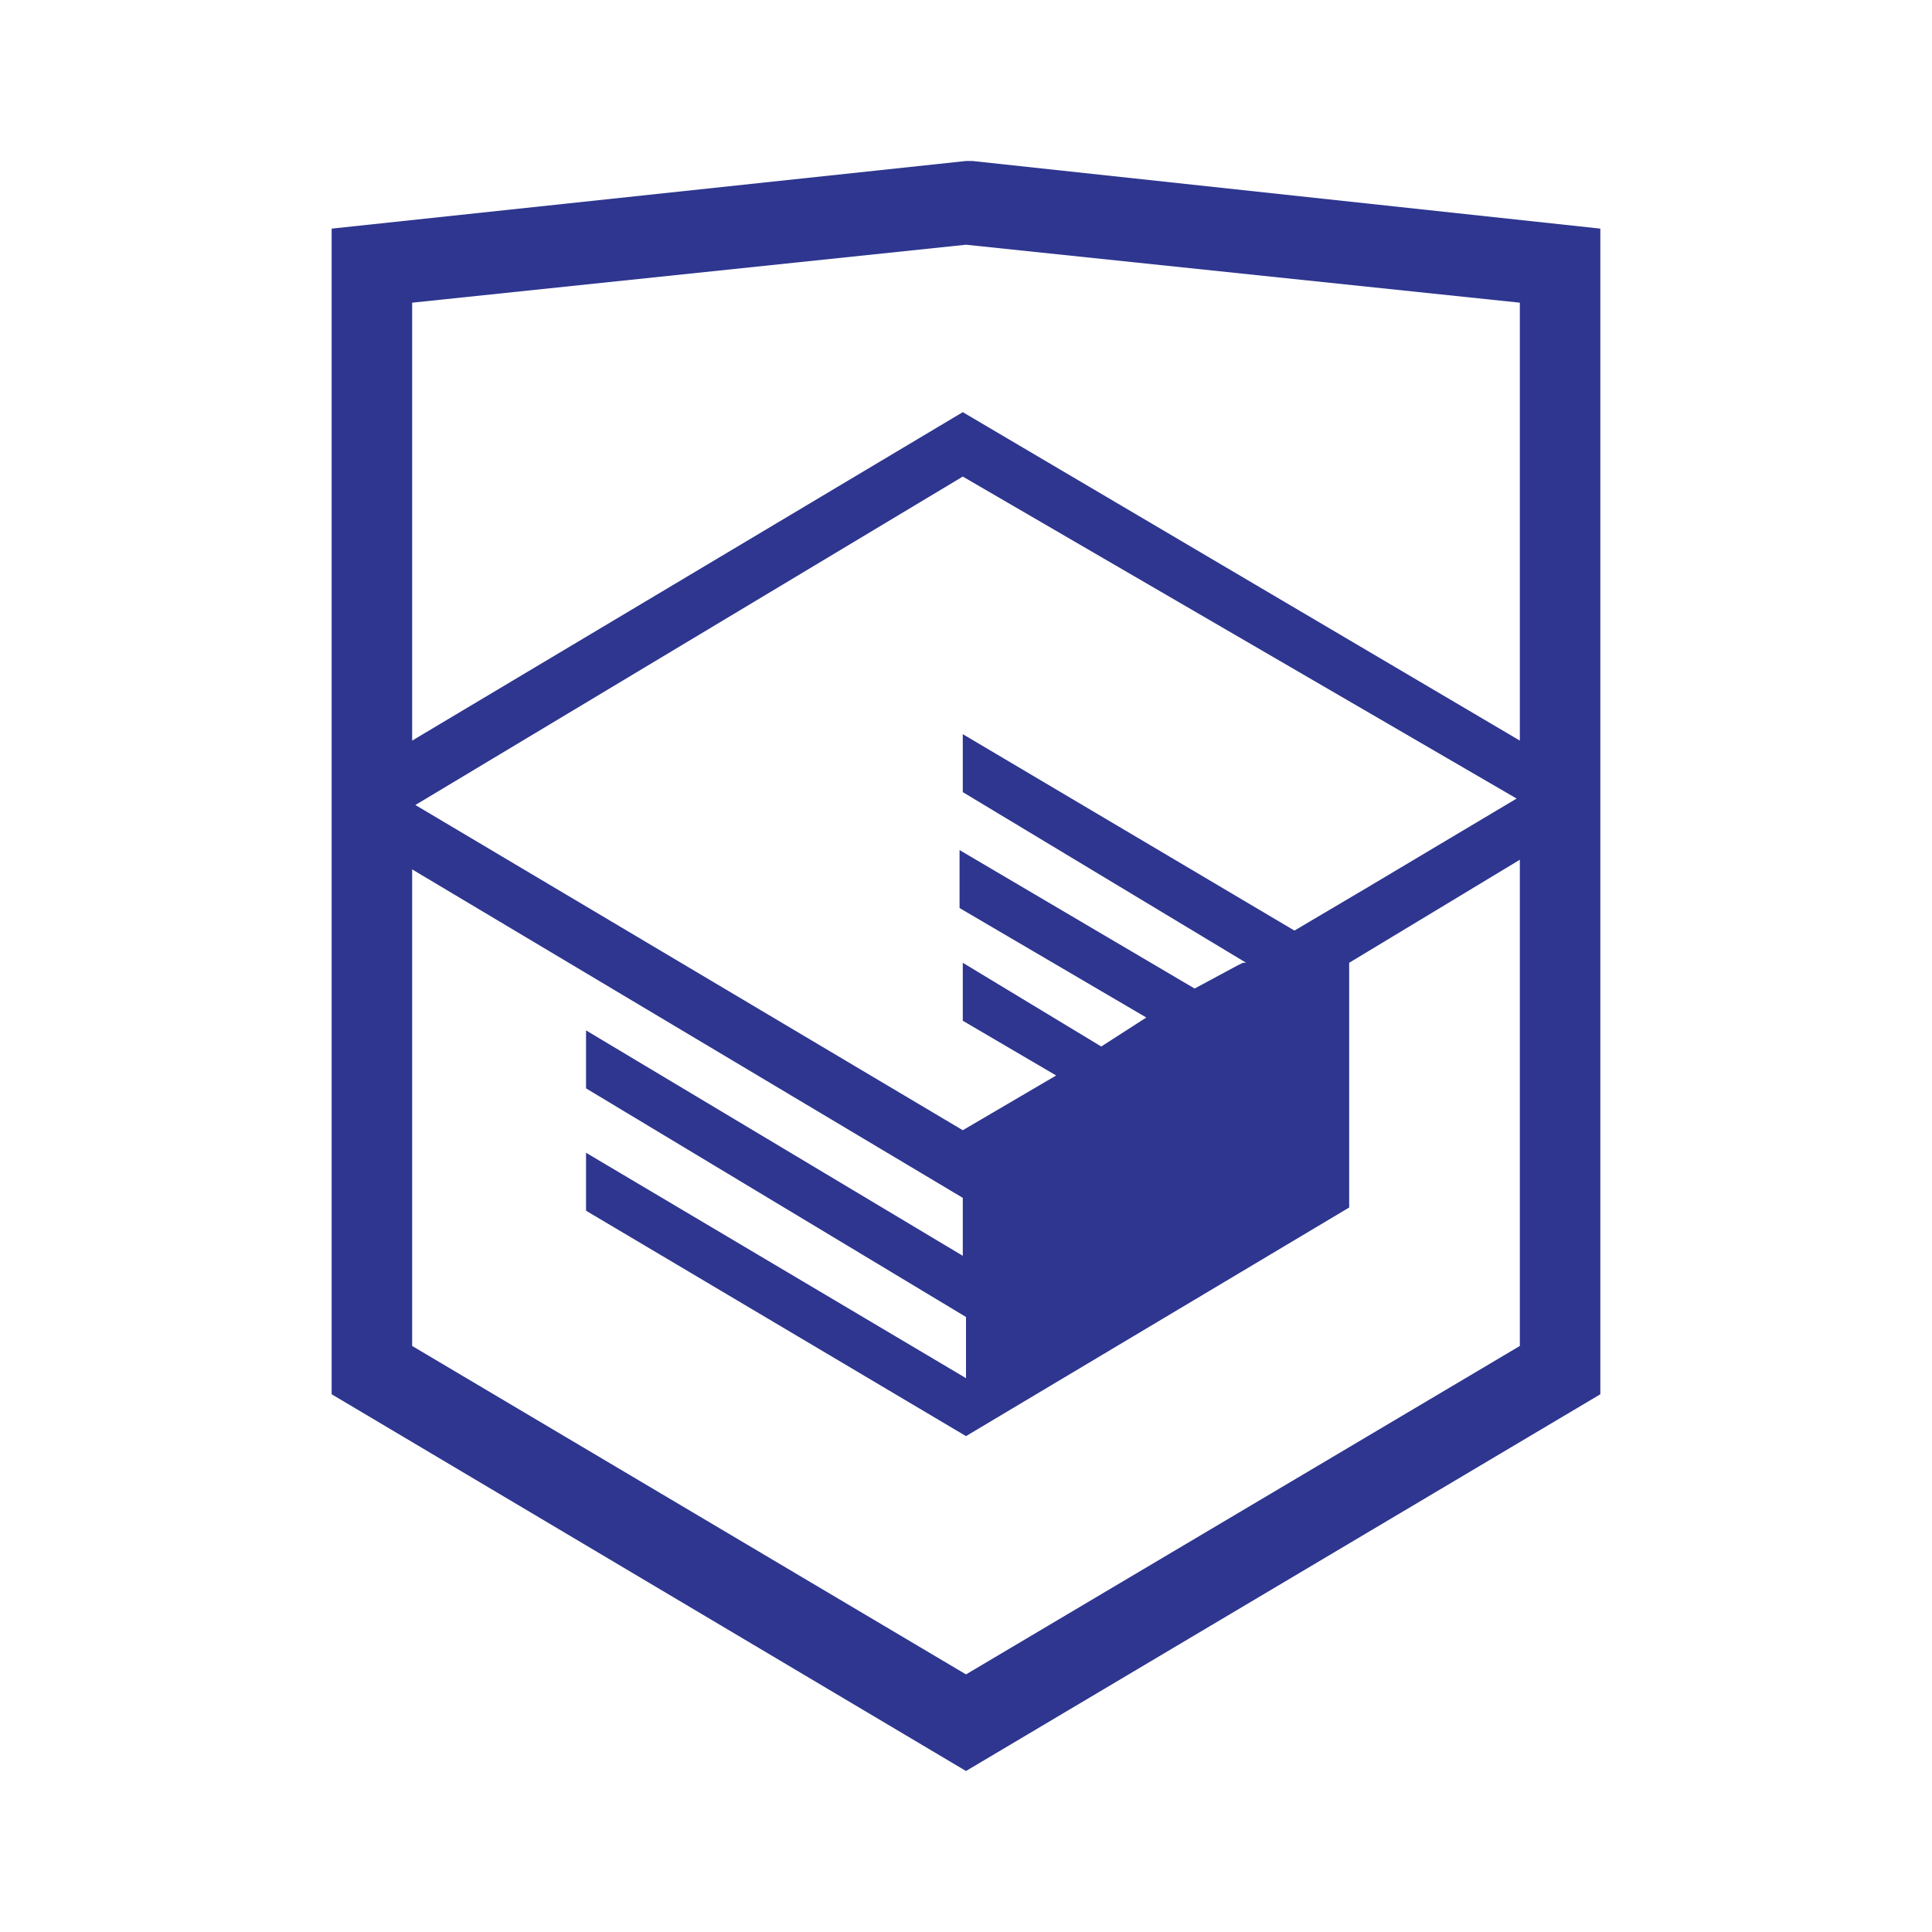
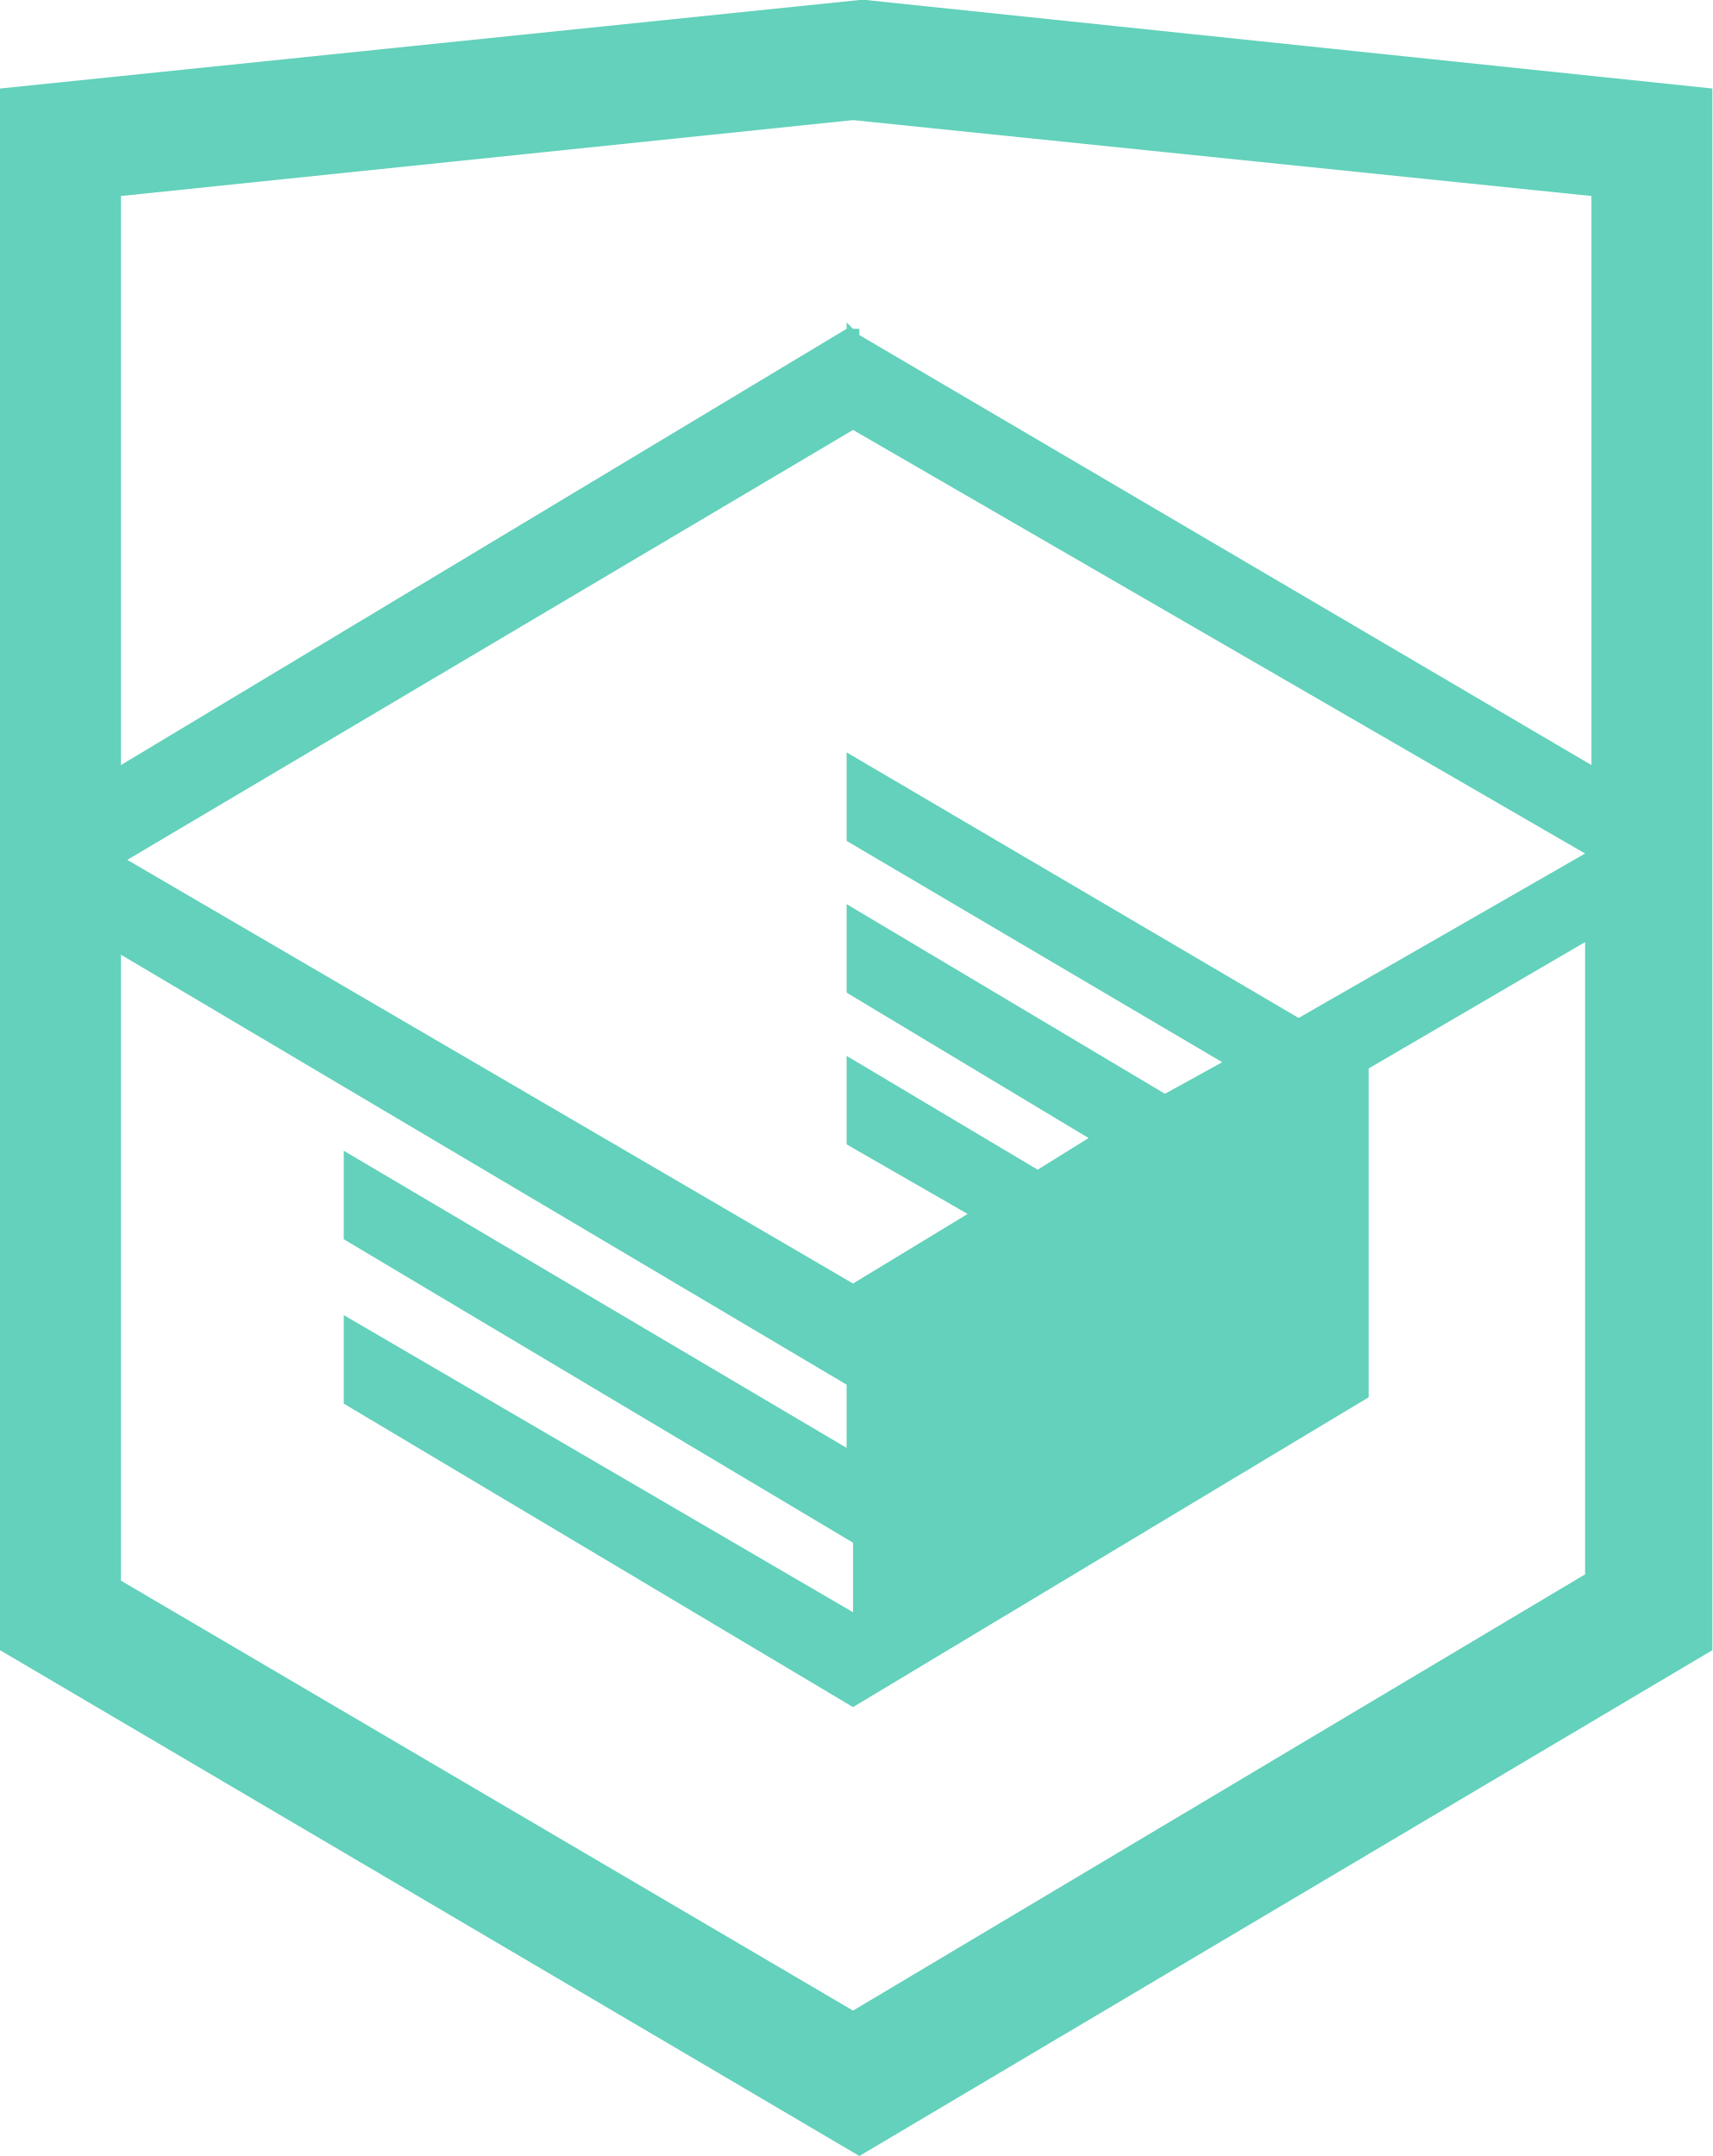
- <svg xmlns="http://www.w3.org/2000/svg" viewBox="0 0 60 60">
-   <path fill="#2E368F" d="M30.2 5h-.2l-19.7 2.1v36.2l19.7 11.7 19.7-11.7v-36.2l-19.5-2.1zm17 36.8l-17.2 10.2-17.2-10.2v-14.8l17.1 10.2v1.8l-11.7-7v1.8l11.8 7.1v1.9l-11.8-7v1.8l11.8 7 11.9-7.1v-7.6l5.3-3.2v15.1zm-.1-17l-4.7 2.8-2.2 1.3-10.3-6.1v1.8l8.8 5.3h-.1l-.2.1-1.3.7-7.3-4.3v1.8l5.8 3.4-1.4.9-4.3-2.6v1.8l2.9 1.7-2.9 1.7-17-10.1 17-10.2 17.2 10zm.1-1.8l-17.3-10.2-17.1 10.2v-13.6l17.2-1.8 17.2 1.8v13.6z" />
+ <svg xmlns="http://www.w3.org/2000/svg" width="27" height="34" viewBox="0 0 27 34" fill="none">
+   <path d="M13.651 0H13.55L0 1.396V26.023L13.55 34L27 26.023V1.396L13.651 0ZM25.093 12.065L13.55 5.284V5.185H13.45L13.349 5.085V5.185L1.907 12.065V3.091L13.45 1.894L25.093 3.091V12.065ZM13.45 6.78L24.993 13.46L20.476 16.053L13.349 11.865V13.261L19.271 16.751L18.368 17.249L13.349 14.258V15.654L17.164 17.947L16.361 18.446L13.349 16.651V18.047L15.257 19.144L13.45 20.241L2.007 13.56L13.45 6.78ZM1.907 15.056L13.349 21.836V22.833L5.42 18.147V19.543L13.45 24.328V25.425L5.42 20.739V22.135L13.45 26.921L21.58 22.035V16.85L24.993 14.856V24.827L13.45 31.707L1.907 24.927V15.056Z" fill="#63D1BB" />
</svg>
